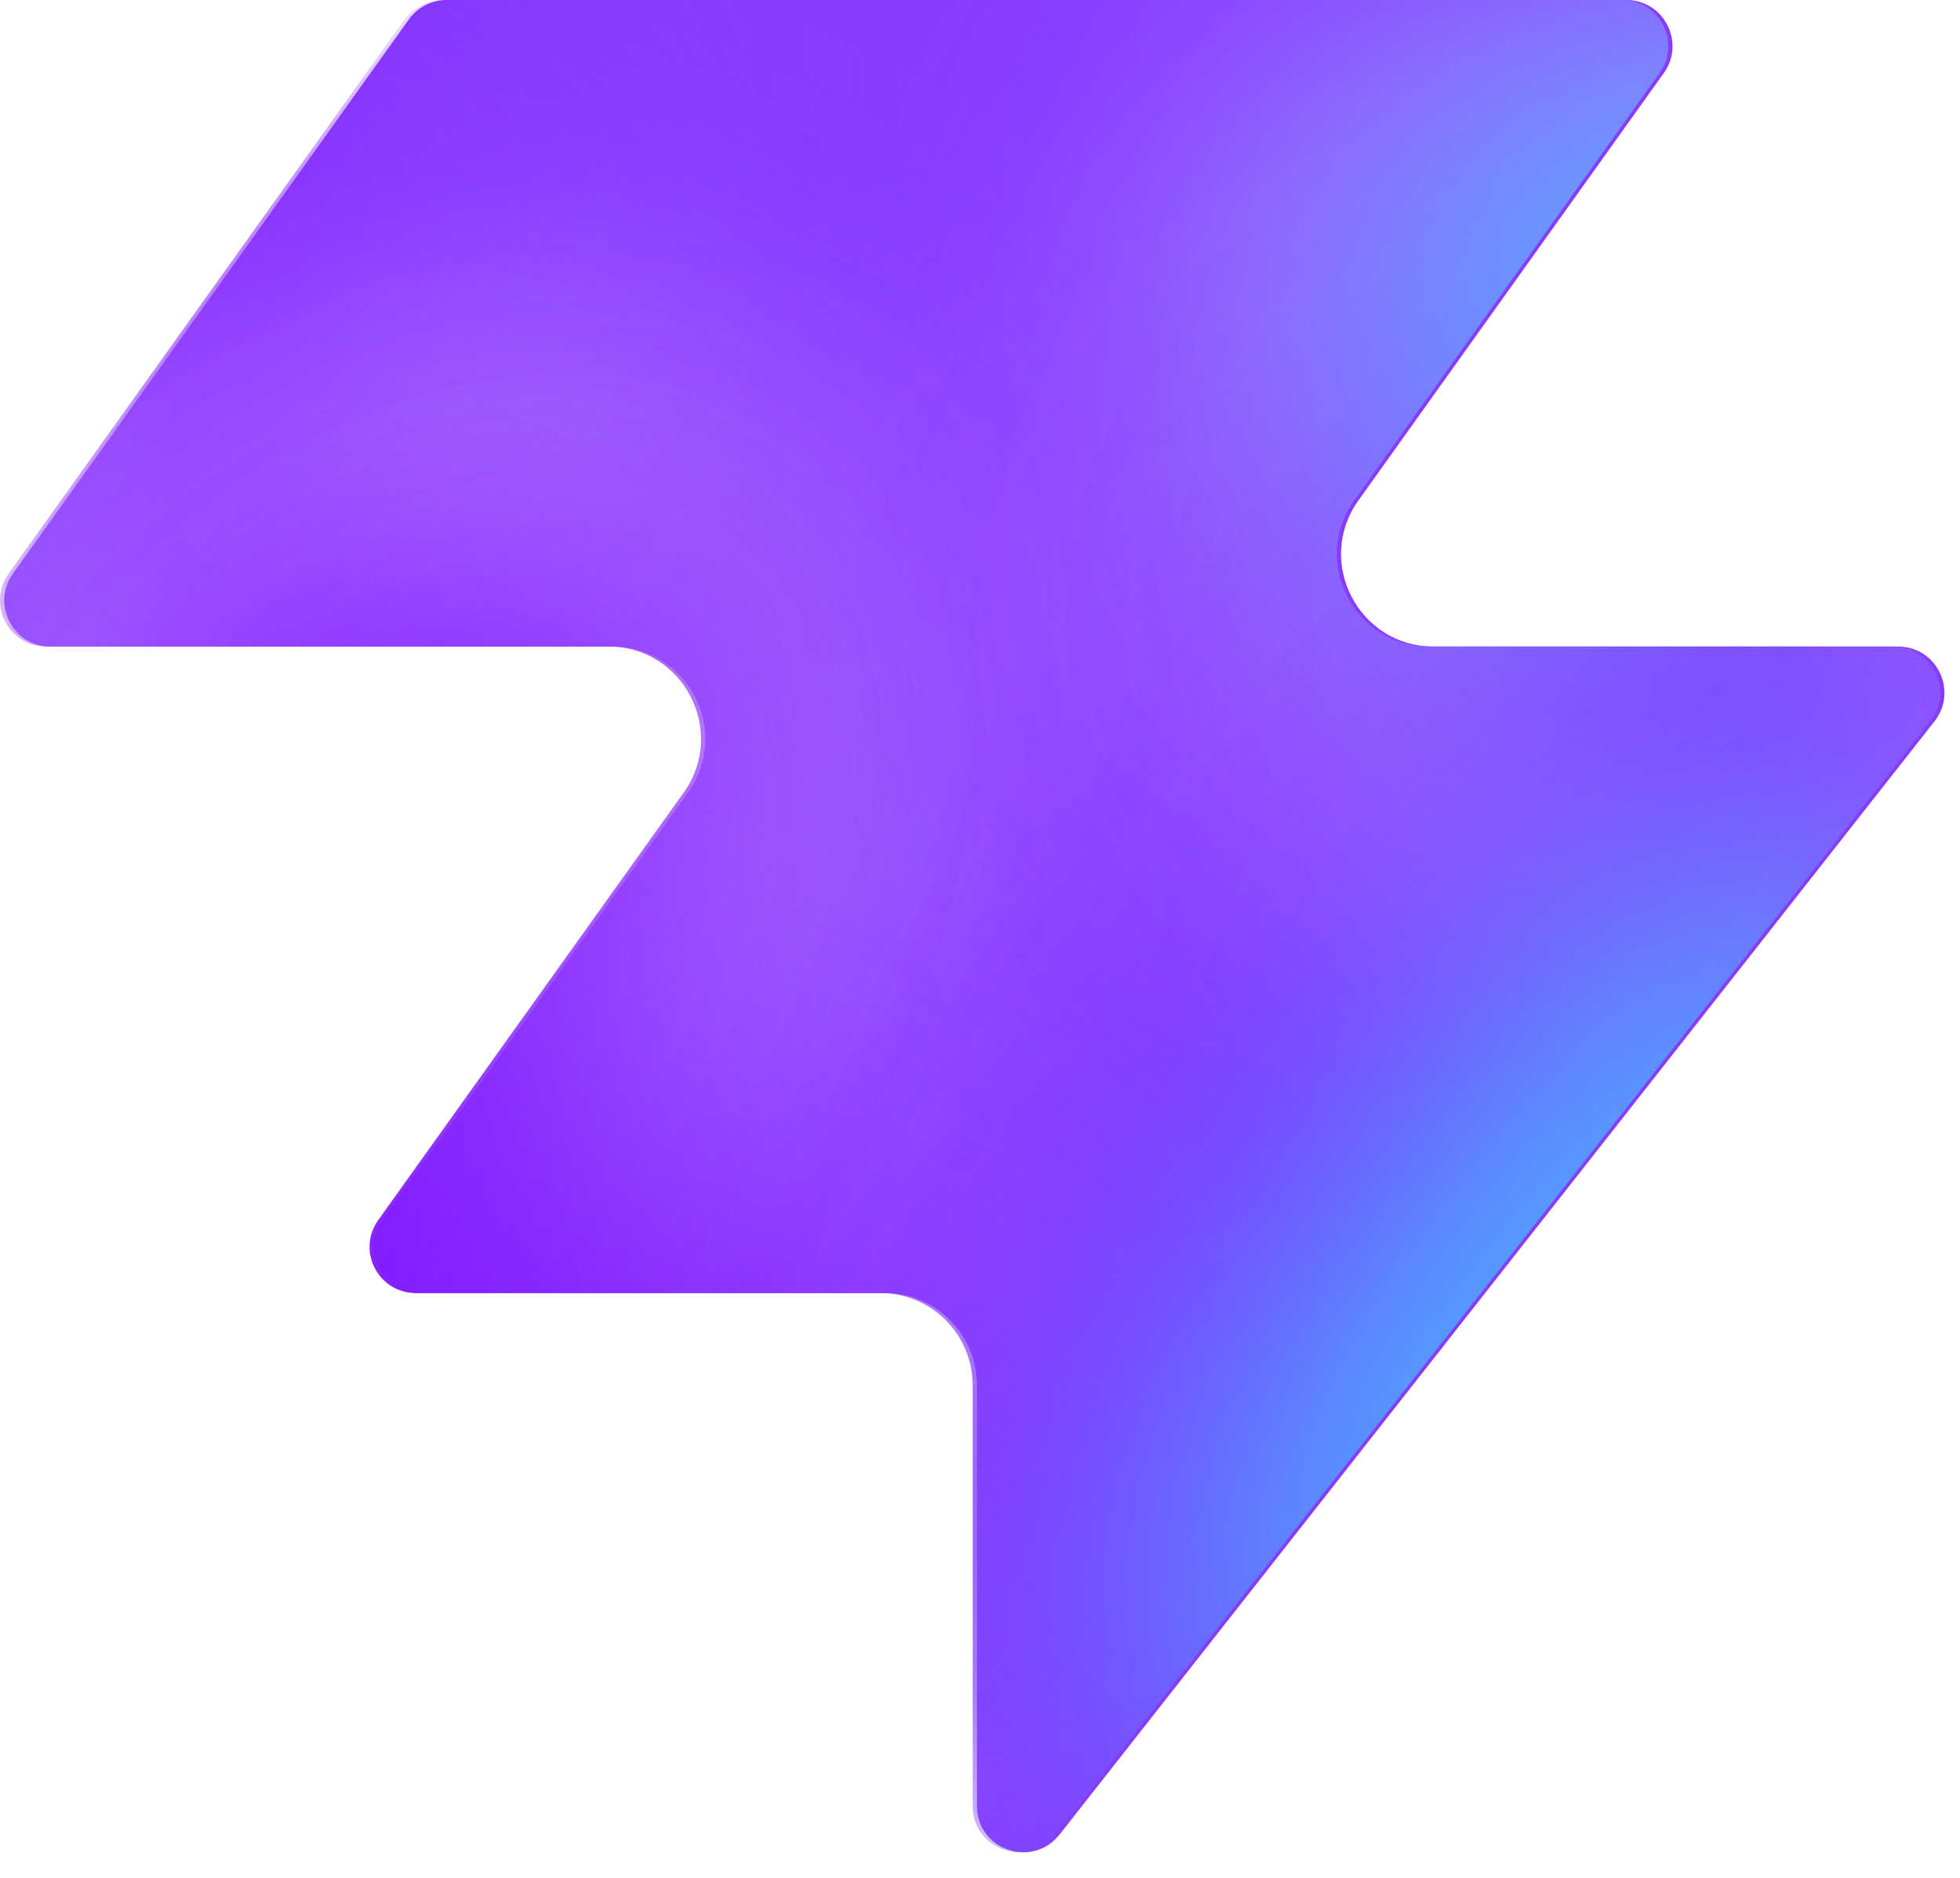
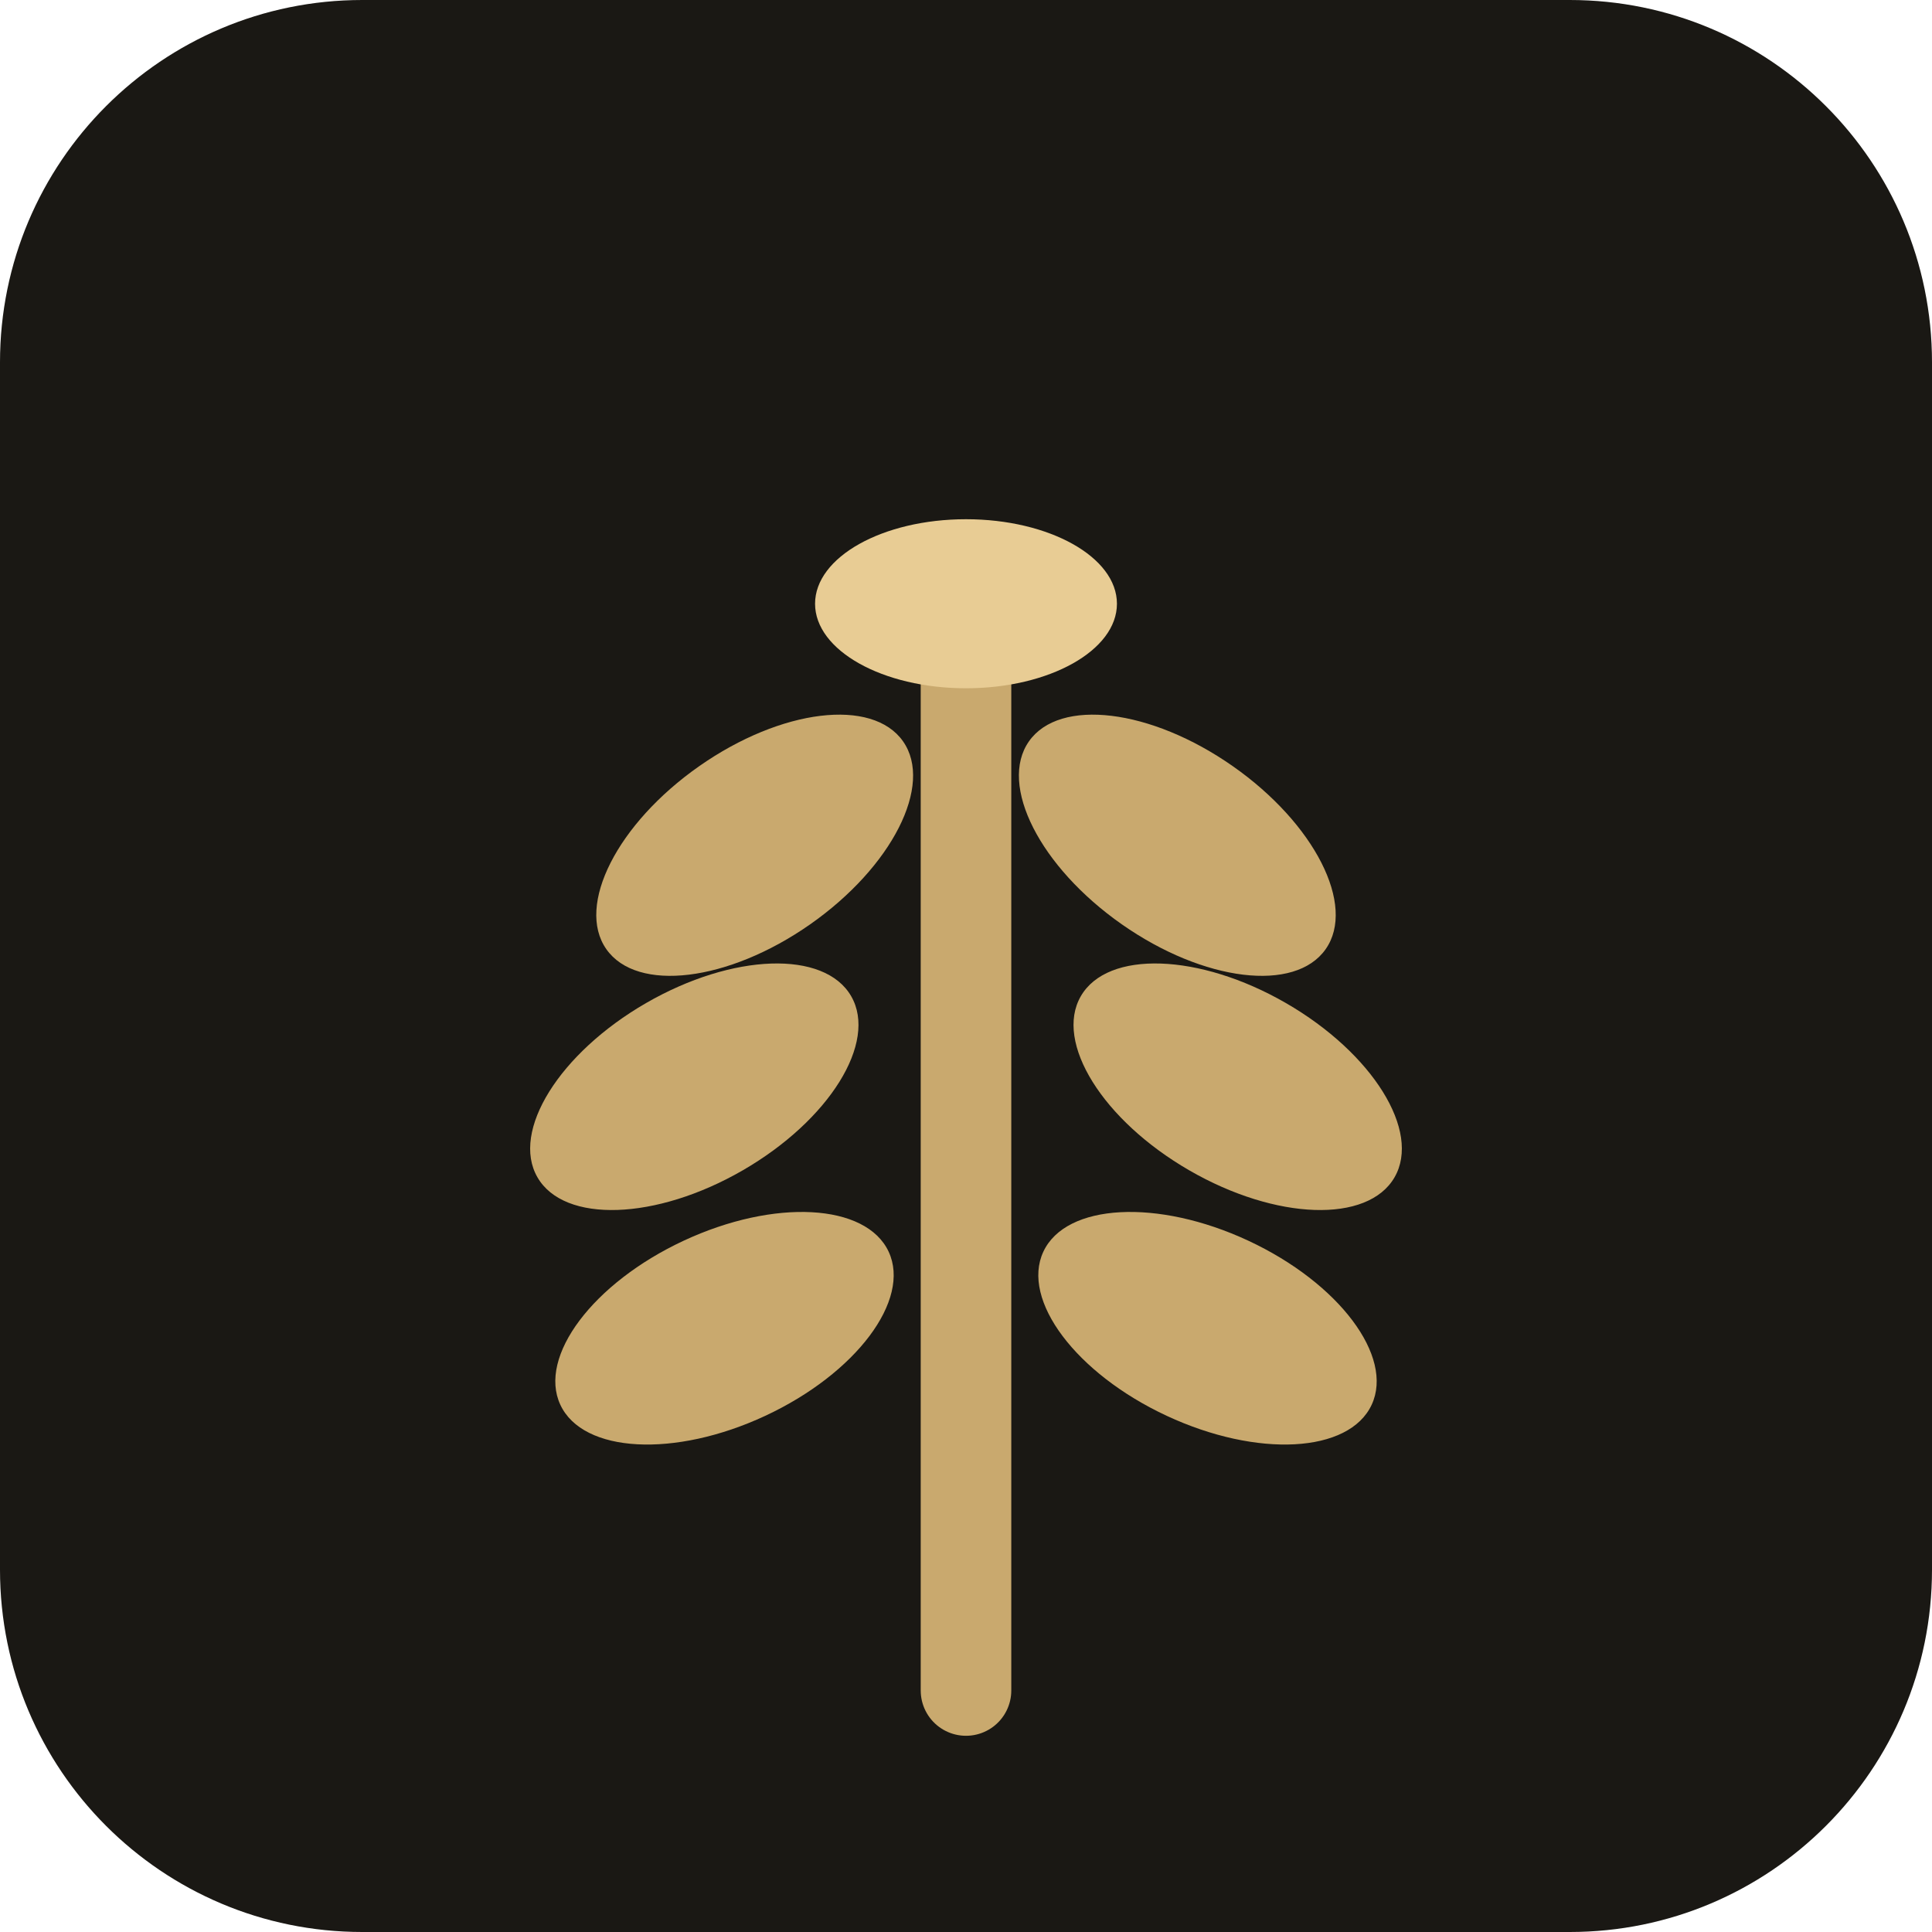
- <svg xmlns="http://www.w3.org/2000/svg" width="48" height="46" fill="none" viewBox="0 0 48 46">
-   <path fill="#863bff" d="M25.946 44.938c-.664.845-2.021.375-2.021-.698V33.937a2.26 2.26 0 0 0-2.262-2.262H10.287c-.92 0-1.456-1.04-.92-1.788l7.48-10.471c1.07-1.497 0-3.578-1.842-3.578H1.237c-.92 0-1.456-1.04-.92-1.788L10.013.474c.214-.297.556-.474.92-.474h28.894c.92 0 1.456 1.04.92 1.788l-7.48 10.471c-1.07 1.498 0 3.579 1.842 3.579h11.377c.943 0 1.473 1.088.89 1.83L25.947 44.94z" style="fill:#863bff;fill:color(display-p3 .525 .23 1);fill-opacity:1" />
-   <mask id="a" width="48" height="46" x="0" y="0" maskUnits="userSpaceOnUse" style="mask-type:alpha">
-     <path fill="#000" d="M25.842 44.938c-.664.844-2.021.375-2.021-.698V33.937a2.26 2.26 0 0 0-2.262-2.262H10.183c-.92 0-1.456-1.04-.92-1.788l7.48-10.471c1.07-1.498 0-3.579-1.842-3.579H1.133c-.92 0-1.456-1.04-.92-1.787L9.91.473c.214-.297.556-.474.92-.474h28.894c.92 0 1.456 1.04.92 1.788l-7.48 10.471c-1.07 1.498 0 3.578 1.842 3.578h11.377c.943 0 1.473 1.088.89 1.832L25.843 44.94z" style="fill:#000;fill-opacity:1" />
-   </mask>
-   <g mask="url(#a)">
-     <g filter="url(#b)">
-       <ellipse cx="5.508" cy="14.704" fill="#ede6ff" rx="5.508" ry="14.704" style="fill:#ede6ff;fill:color(display-p3 .927 .903 1);fill-opacity:1" transform="matrix(.00324 1 1 -.00324 -4.47 31.516)" />
-     </g>
-     <g filter="url(#c)">
-       <ellipse cx="10.399" cy="29.851" fill="#ede6ff" rx="10.399" ry="29.851" style="fill:#ede6ff;fill:color(display-p3 .927 .903 1);fill-opacity:1" transform="matrix(.00324 1 1 -.00324 -39.328 7.883)" />
-     </g>
-     <g filter="url(#d)">
-       <ellipse cx="5.508" cy="30.487" fill="#7e14ff" rx="5.508" ry="30.487" style="fill:#7e14ff;fill:color(display-p3 .492 .077 1);fill-opacity:1" transform="rotate(89.814 -25.913 -14.639)scale(1 -1)" />
-     </g>
-     <g filter="url(#e)">
-       <ellipse cx="5.508" cy="30.599" fill="#7e14ff" rx="5.508" ry="30.599" style="fill:#7e14ff;fill:color(display-p3 .492 .077 1);fill-opacity:1" transform="rotate(89.814 -32.644 -3.334)scale(1 -1)" />
-     </g>
-     <g filter="url(#f)">
-       <ellipse cx="5.508" cy="30.599" fill="#7e14ff" rx="5.508" ry="30.599" style="fill:#7e14ff;fill:color(display-p3 .492 .077 1);fill-opacity:1" transform="matrix(.00324 1 1 -.00324 -34.34 30.47)" />
-     </g>
-     <g filter="url(#g)">
-       <ellipse cx="14.072" cy="22.078" fill="#ede6ff" rx="14.072" ry="22.078" style="fill:#ede6ff;fill:color(display-p3 .927 .903 1);fill-opacity:1" transform="rotate(93.35 24.506 48.493)scale(-1 1)" />
-     </g>
-     <g filter="url(#h)">
-       <ellipse cx="3.47" cy="21.501" fill="#7e14ff" rx="3.47" ry="21.501" style="fill:#7e14ff;fill:color(display-p3 .492 .077 1);fill-opacity:1" transform="rotate(89.009 28.708 47.59)scale(-1 1)" />
-     </g>
-     <g filter="url(#i)">
-       <ellipse cx="3.47" cy="21.501" fill="#7e14ff" rx="3.47" ry="21.501" style="fill:#7e14ff;fill:color(display-p3 .492 .077 1);fill-opacity:1" transform="rotate(89.009 28.708 47.59)scale(-1 1)" />
-     </g>
-     <g filter="url(#j)">
-       <ellipse cx=".387" cy="8.972" fill="#7e14ff" rx="4.407" ry="29.108" style="fill:#7e14ff;fill:color(display-p3 .492 .077 1);fill-opacity:1" transform="rotate(39.51 .387 8.972)" />
-     </g>
-     <g filter="url(#k)">
-       <ellipse cx="47.523" cy="-6.092" fill="#7e14ff" rx="4.407" ry="29.108" style="fill:#7e14ff;fill:color(display-p3 .492 .077 1);fill-opacity:1" transform="rotate(37.892 47.523 -6.092)" />
-     </g>
-     <g filter="url(#l)">
-       <ellipse cx="41.412" cy="6.333" fill="#47bfff" rx="5.971" ry="9.665" style="fill:#47bfff;fill:color(display-p3 .28 .748 1);fill-opacity:1" transform="rotate(37.892 41.412 6.333)" />
-     </g>
-     <g filter="url(#m)">
-       <ellipse cx="-1.879" cy="38.332" fill="#7e14ff" rx="4.407" ry="29.108" style="fill:#7e14ff;fill:color(display-p3 .492 .077 1);fill-opacity:1" transform="rotate(37.892 -1.88 38.332)" />
-     </g>
-     <g filter="url(#n)">
-       <ellipse cx="-1.879" cy="38.332" fill="#7e14ff" rx="4.407" ry="29.108" style="fill:#7e14ff;fill:color(display-p3 .492 .077 1);fill-opacity:1" transform="rotate(37.892 -1.88 38.332)" />
-     </g>
-     <g filter="url(#o)">
-       <ellipse cx="35.651" cy="29.907" fill="#7e14ff" rx="4.407" ry="29.108" style="fill:#7e14ff;fill:color(display-p3 .492 .077 1);fill-opacity:1" transform="rotate(37.892 35.651 29.907)" />
-     </g>
-     <g filter="url(#p)">
-       <ellipse cx="38.418" cy="32.4" fill="#47bfff" rx="5.971" ry="15.297" style="fill:#47bfff;fill:color(display-p3 .28 .748 1);fill-opacity:1" transform="rotate(37.892 38.418 32.4)" />
-     </g>
-   </g>
-   <defs>
-     <filter id="b" width="60.045" height="41.654" x="-19.77" y="16.149" color-interpolation-filters="sRGB" filterUnits="userSpaceOnUse">
-       <feFlood flood-opacity="0" result="BackgroundImageFix" />
-       <feBlend in="SourceGraphic" in2="BackgroundImageFix" result="shape" />
-       <feGaussianBlur result="effect1_foregroundBlur_2002_17158" stdDeviation="7.659" />
-     </filter>
-     <filter id="c" width="90.34" height="51.437" x="-54.613" y="-7.533" color-interpolation-filters="sRGB" filterUnits="userSpaceOnUse">
-       <feFlood flood-opacity="0" result="BackgroundImageFix" />
-       <feBlend in="SourceGraphic" in2="BackgroundImageFix" result="shape" />
-       <feGaussianBlur result="effect1_foregroundBlur_2002_17158" stdDeviation="7.659" />
-     </filter>
-     <filter id="d" width="79.355" height="29.4" x="-49.64" y="2.03" color-interpolation-filters="sRGB" filterUnits="userSpaceOnUse">
-       <feFlood flood-opacity="0" result="BackgroundImageFix" />
-       <feBlend in="SourceGraphic" in2="BackgroundImageFix" result="shape" />
-       <feGaussianBlur result="effect1_foregroundBlur_2002_17158" stdDeviation="4.596" />
-     </filter>
-     <filter id="e" width="79.579" height="29.4" x="-45.045" y="20.029" color-interpolation-filters="sRGB" filterUnits="userSpaceOnUse">
-       <feFlood flood-opacity="0" result="BackgroundImageFix" />
-       <feBlend in="SourceGraphic" in2="BackgroundImageFix" result="shape" />
-       <feGaussianBlur result="effect1_foregroundBlur_2002_17158" stdDeviation="4.596" />
-     </filter>
-     <filter id="f" width="79.579" height="29.4" x="-43.513" y="21.178" color-interpolation-filters="sRGB" filterUnits="userSpaceOnUse">
-       <feFlood flood-opacity="0" result="BackgroundImageFix" />
-       <feBlend in="SourceGraphic" in2="BackgroundImageFix" result="shape" />
-       <feGaussianBlur result="effect1_foregroundBlur_2002_17158" stdDeviation="4.596" />
-     </filter>
-     <filter id="g" width="74.749" height="58.852" x="15.756" y="-17.901" color-interpolation-filters="sRGB" filterUnits="userSpaceOnUse">
-       <feFlood flood-opacity="0" result="BackgroundImageFix" />
-       <feBlend in="SourceGraphic" in2="BackgroundImageFix" result="shape" />
-       <feGaussianBlur result="effect1_foregroundBlur_2002_17158" stdDeviation="7.659" />
-     </filter>
-     <filter id="h" width="61.377" height="25.362" x="23.548" y="2.284" color-interpolation-filters="sRGB" filterUnits="userSpaceOnUse">
-       <feFlood flood-opacity="0" result="BackgroundImageFix" />
-       <feBlend in="SourceGraphic" in2="BackgroundImageFix" result="shape" />
-       <feGaussianBlur result="effect1_foregroundBlur_2002_17158" stdDeviation="4.596" />
-     </filter>
-     <filter id="i" width="61.377" height="25.362" x="23.548" y="2.284" color-interpolation-filters="sRGB" filterUnits="userSpaceOnUse">
-       <feFlood flood-opacity="0" result="BackgroundImageFix" />
-       <feBlend in="SourceGraphic" in2="BackgroundImageFix" result="shape" />
-       <feGaussianBlur result="effect1_foregroundBlur_2002_17158" stdDeviation="4.596" />
-     </filter>
-     <filter id="j" width="56.045" height="63.649" x="-27.636" y="-22.853" color-interpolation-filters="sRGB" filterUnits="userSpaceOnUse">
-       <feFlood flood-opacity="0" result="BackgroundImageFix" />
-       <feBlend in="SourceGraphic" in2="BackgroundImageFix" result="shape" />
-       <feGaussianBlur result="effect1_foregroundBlur_2002_17158" stdDeviation="4.596" />
-     </filter>
-     <filter id="k" width="54.814" height="64.646" x="20.116" y="-38.415" color-interpolation-filters="sRGB" filterUnits="userSpaceOnUse">
-       <feFlood flood-opacity="0" result="BackgroundImageFix" />
-       <feBlend in="SourceGraphic" in2="BackgroundImageFix" result="shape" />
-       <feGaussianBlur result="effect1_foregroundBlur_2002_17158" stdDeviation="4.596" />
-     </filter>
-     <filter id="l" width="33.541" height="35.313" x="24.641" y="-11.323" color-interpolation-filters="sRGB" filterUnits="userSpaceOnUse">
-       <feFlood flood-opacity="0" result="BackgroundImageFix" />
-       <feBlend in="SourceGraphic" in2="BackgroundImageFix" result="shape" />
-       <feGaussianBlur result="effect1_foregroundBlur_2002_17158" stdDeviation="4.596" />
-     </filter>
-     <filter id="m" width="54.814" height="64.646" x="-29.286" y="6.009" color-interpolation-filters="sRGB" filterUnits="userSpaceOnUse">
-       <feFlood flood-opacity="0" result="BackgroundImageFix" />
-       <feBlend in="SourceGraphic" in2="BackgroundImageFix" result="shape" />
-       <feGaussianBlur result="effect1_foregroundBlur_2002_17158" stdDeviation="4.596" />
-     </filter>
-     <filter id="n" width="54.814" height="64.646" x="-29.286" y="6.009" color-interpolation-filters="sRGB" filterUnits="userSpaceOnUse">
-       <feFlood flood-opacity="0" result="BackgroundImageFix" />
-       <feBlend in="SourceGraphic" in2="BackgroundImageFix" result="shape" />
-       <feGaussianBlur result="effect1_foregroundBlur_2002_17158" stdDeviation="4.596" />
-     </filter>
-     <filter id="o" width="54.814" height="64.646" x="8.244" y="-2.416" color-interpolation-filters="sRGB" filterUnits="userSpaceOnUse">
-       <feFlood flood-opacity="0" result="BackgroundImageFix" />
-       <feBlend in="SourceGraphic" in2="BackgroundImageFix" result="shape" />
-       <feGaussianBlur result="effect1_foregroundBlur_2002_17158" stdDeviation="4.596" />
-     </filter>
-     <filter id="p" width="39.409" height="43.623" x="18.713" y="10.588" color-interpolation-filters="sRGB" filterUnits="userSpaceOnUse">
-       <feFlood flood-opacity="0" result="BackgroundImageFix" />
-       <feBlend in="SourceGraphic" in2="BackgroundImageFix" result="shape" />
-       <feGaussianBlur result="effect1_foregroundBlur_2002_17158" stdDeviation="4.596" />
-     </filter>
-   </defs>
+ <svg xmlns="http://www.w3.org/2000/svg" viewBox="0 0 32 32">
+   <rect width="32" height="32" rx="6" fill="#1a1814" />
+   <line x1="16" y1="28" x2="16" y2="10" stroke="#c9a96e" stroke-width="1.5" stroke-linecap="round" />
+   <ellipse cx="12.5" cy="14" rx="3" ry="1.6" fill="#c9a96e" transform="rotate(-35 12.5 14)" />
+   <ellipse cx="11.5" cy="18" rx="3" ry="1.6" fill="#c9a96e" transform="rotate(-30 11.5 18)" />
+   <ellipse cx="12" cy="22" rx="3" ry="1.6" fill="#c9a96e" transform="rotate(-25 12 22)" />
+   <ellipse cx="19.5" cy="14" rx="3" ry="1.6" fill="#c9a96e" transform="rotate(35 19.5 14)" />
+   <ellipse cx="20.5" cy="18" rx="3" ry="1.6" fill="#c9a96e" transform="rotate(30 20.5 18)" />
+   <ellipse cx="20" cy="22" rx="3" ry="1.6" fill="#c9a96e" transform="rotate(25 20 22)" />
+   <ellipse cx="16" cy="10" rx="2.5" ry="1.4" fill="#e8cc94" />
</svg>
